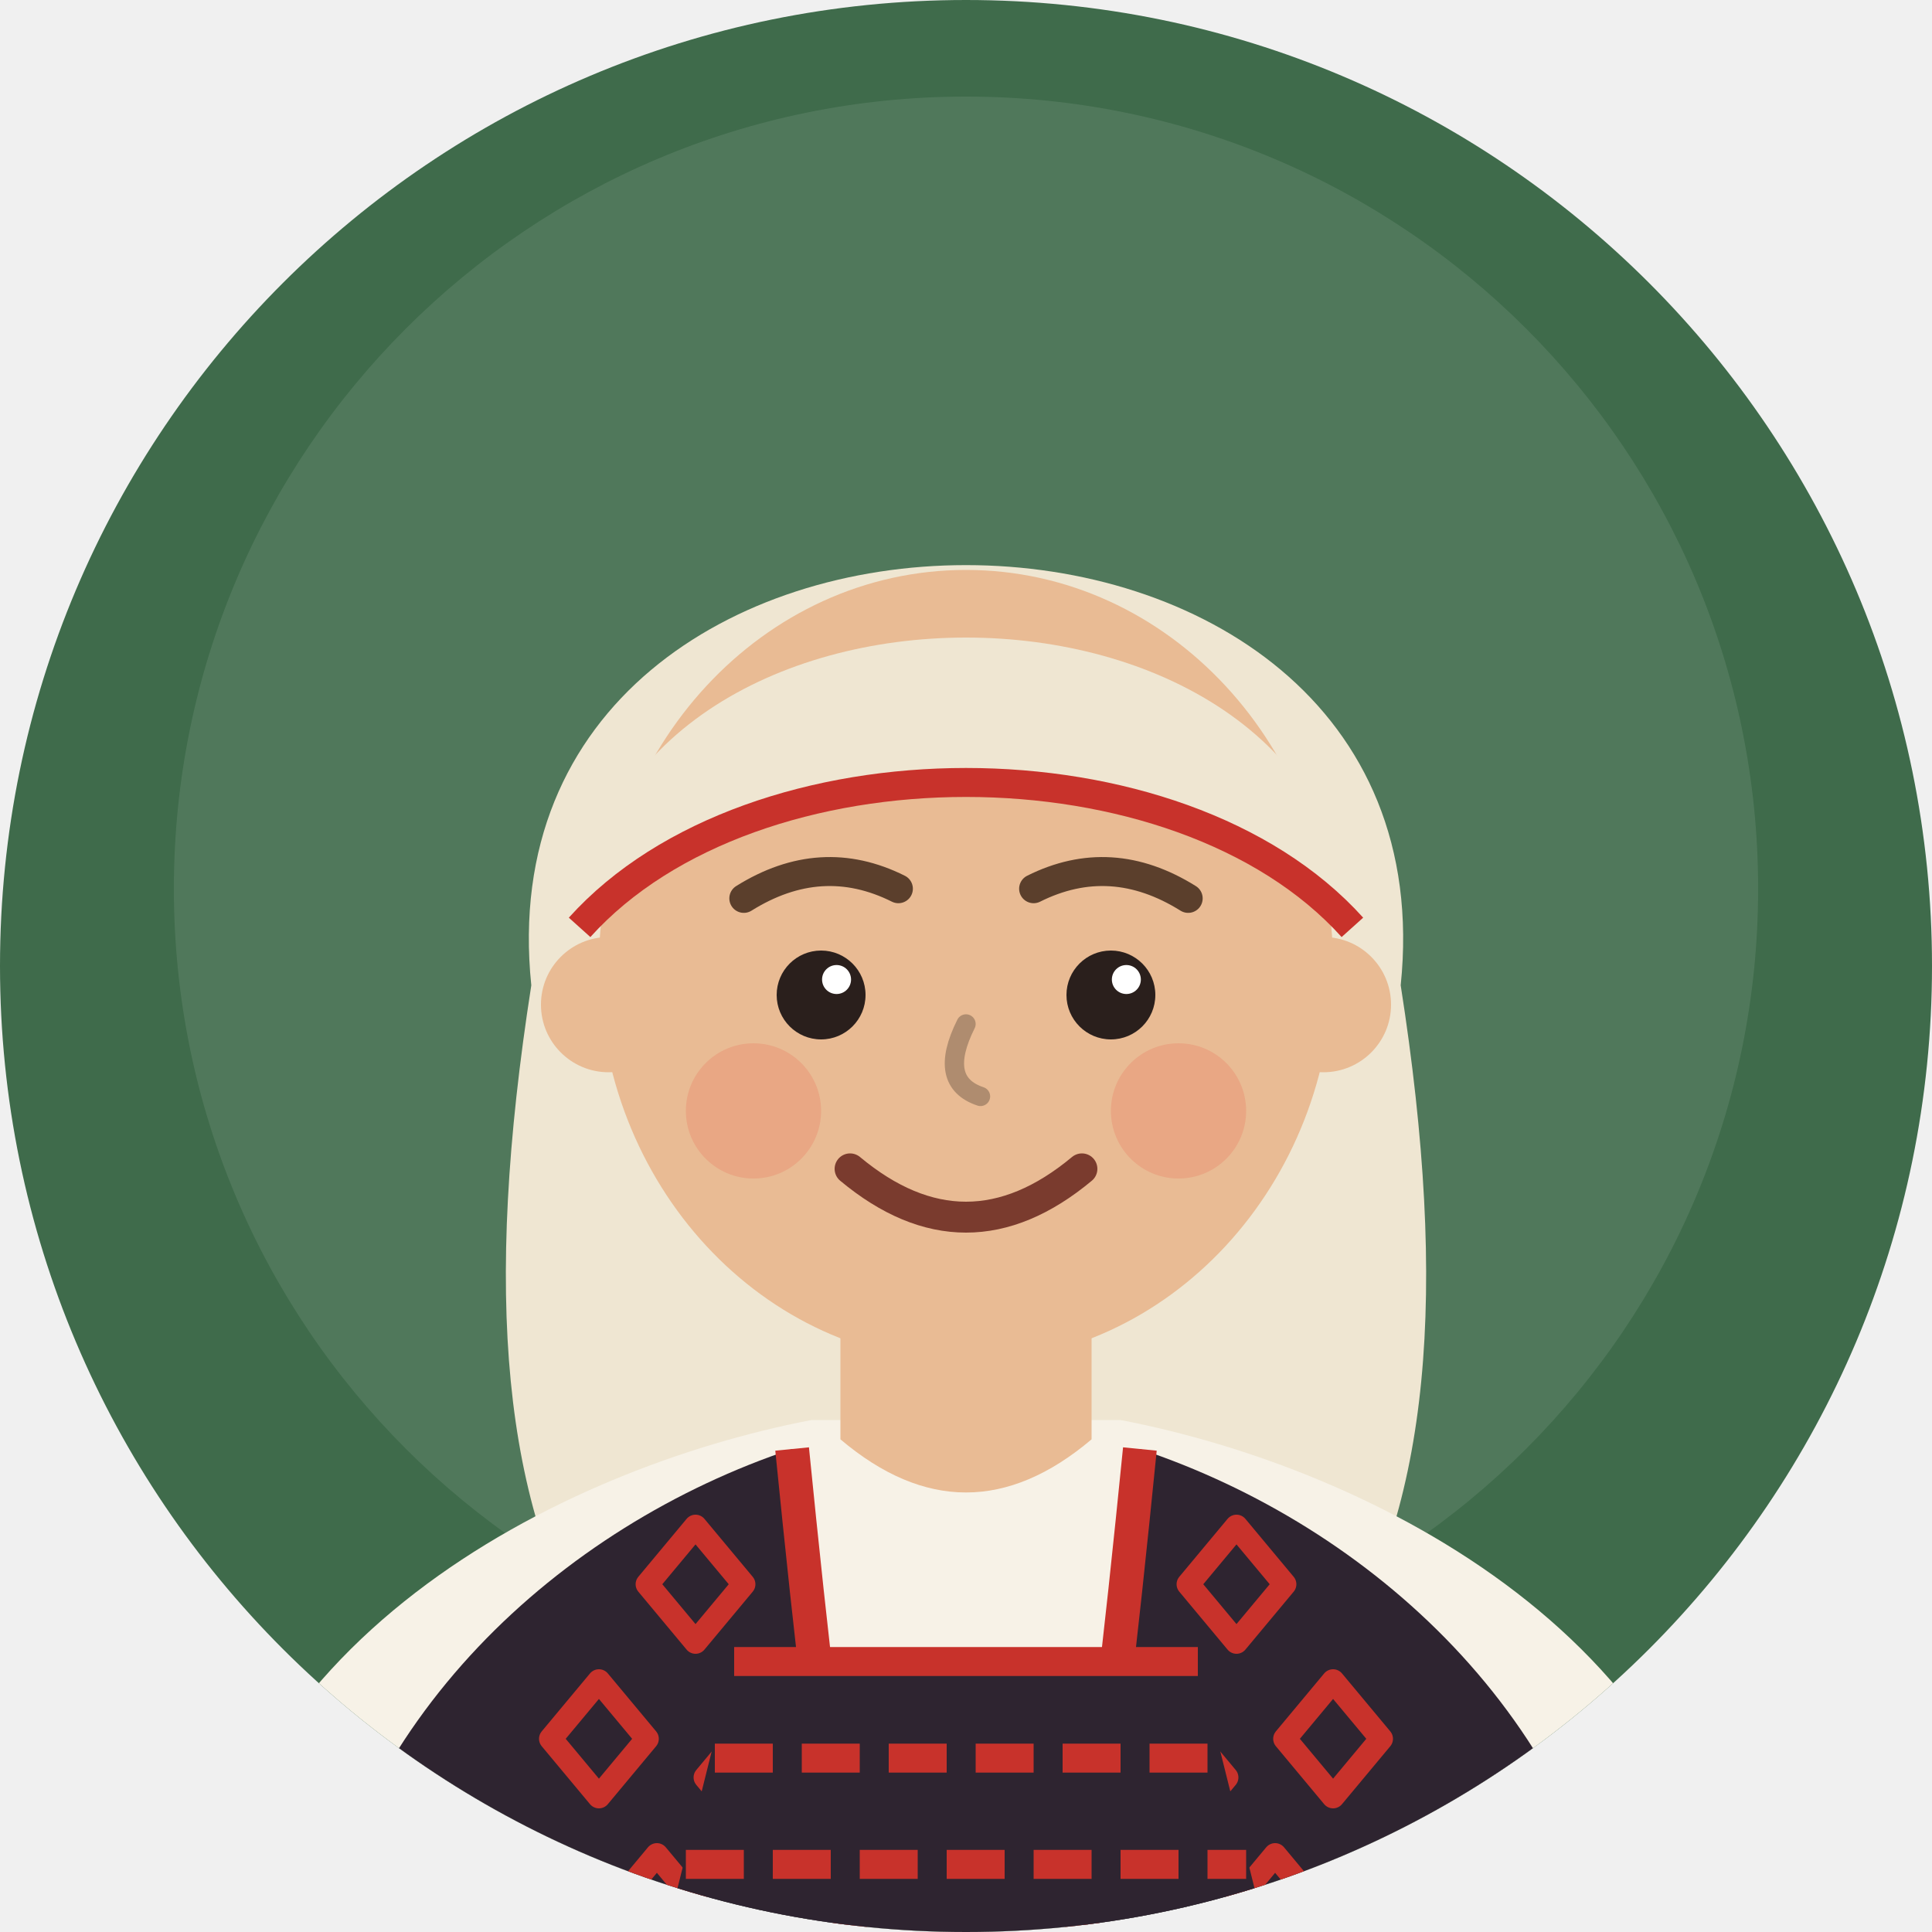
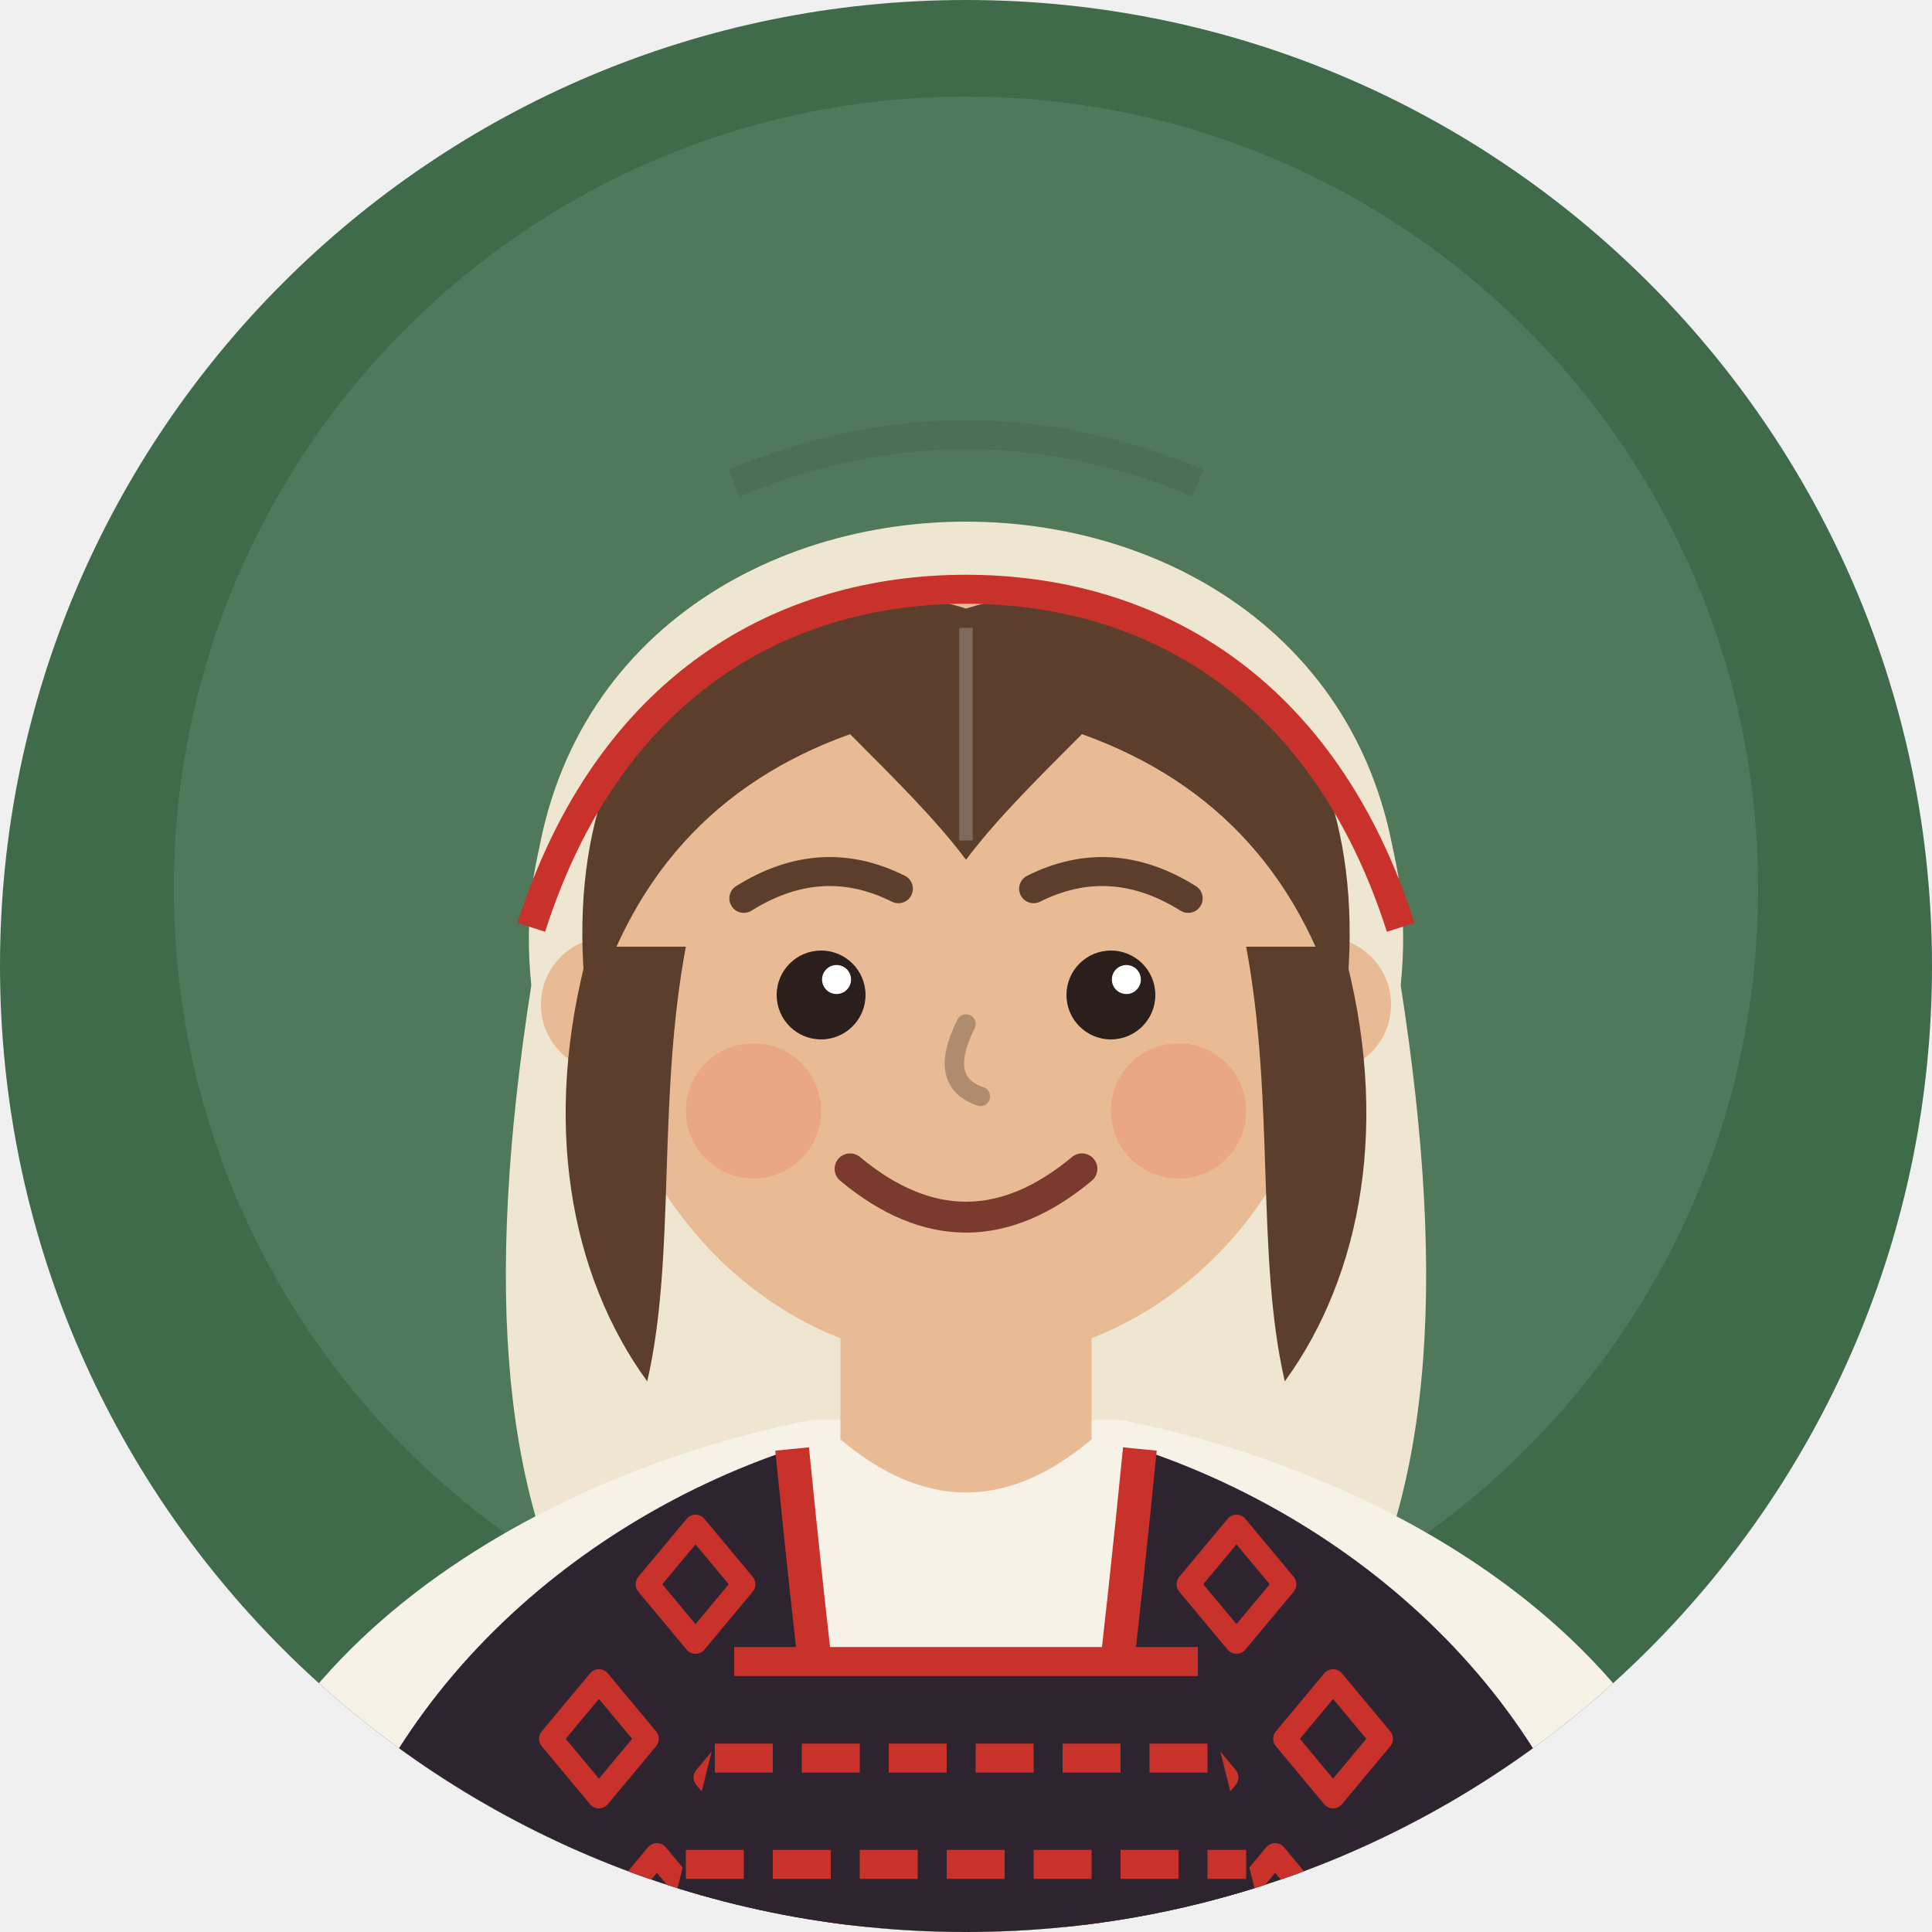
<svg xmlns="http://www.w3.org/2000/svg" viewBox="0 0 200 200">
  <defs>
    <clipPath id="c">
      <circle cx="100" cy="100" r="100" />
    </clipPath>
  </defs>
  <g clip-path="url(#c)">
    <rect width="200" height="200" fill="#3F6B4B" />
    <circle cx="100" cy="92" r="82" fill="#FFFFFF" opacity="0.09" />
    <path d="M55 102C49 44 151 44 145 102C150 134 148 156 138 172H62C52 156 50 134 55 102Z" fill="#EFE6D2" />
    <path d="M20 206C22 170 58 152 84 147H116C142 152 178 170 180 206Z" fill="#F7F2E7" />
    <g>
      <path d="M32 206C36 178 58 158 82 150C84 170 86 188 89 206Z" fill="#2E2430" />
      <path d="M82 150C84 170 86 188 89 206" fill="none" stroke="#C8322B" stroke-width="3.5" />
      <path d="M72 158l5 6-5 6-5-6z" fill="none" stroke="#C8322B" stroke-width="2.4" stroke-linejoin="round" />
      <path d="M62 174l5 6-5 6-5-6z" fill="none" stroke="#C8322B" stroke-width="2.4" stroke-linejoin="round" />
      <path d="M78 178l5 6-5 6-5-6z" fill="none" stroke="#C8322B" stroke-width="2.4" stroke-linejoin="round" />
      <path d="M52 191l5 6-5 6-5-6z" fill="none" stroke="#C8322B" stroke-width="2.4" stroke-linejoin="round" />
      <path d="M68 192l5 6-5 6-5-6z" fill="none" stroke="#C8322B" stroke-width="2.4" stroke-linejoin="round" />
    </g>
    <g transform="translate(200 0) scale(-1 1)">
      <path d="M32 206C36 178 58 158 82 150C84 170 86 188 89 206Z" fill="#2E2430" />
      <path d="M82 150C84 170 86 188 89 206" fill="none" stroke="#C8322B" stroke-width="3.5" />
      <path d="M72 158l5 6-5 6-5-6z" fill="none" stroke="#C8322B" stroke-width="2.4" stroke-linejoin="round" />
      <path d="M62 174l5 6-5 6-5-6z" fill="none" stroke="#C8322B" stroke-width="2.4" stroke-linejoin="round" />
      <path d="M78 178l5 6-5 6-5-6z" fill="none" stroke="#C8322B" stroke-width="2.4" stroke-linejoin="round" />
      <path d="M52 191l5 6-5 6-5-6z" fill="none" stroke="#C8322B" stroke-width="2.4" stroke-linejoin="round" />
      <path d="M68 192l5 6-5 6-5-6z" fill="none" stroke="#C8322B" stroke-width="2.4" stroke-linejoin="round" />
    </g>
    <path d="M76 172H124L132 204H68Z" fill="#2E2430" />
    <path d="M74 182H126M71 193H129" stroke="#C8322B" stroke-width="3" stroke-dasharray="6 3" />
    <path d="M76 172H124" stroke="#C8322B" stroke-width="3" />
    <path d="M87 124V149Q100 160 113 149V124Z" fill="#E9BB94" />
    <path d="M87 132Q100 144 113 132V124H87Z" fill="#000000" opacity="0.10" />
    <circle cx="63" cy="104" r="7" fill="#E9BB94" />
    <circle cx="137" cy="104" r="7" fill="#E9BB94" />
    <ellipse cx="100" cy="100" rx="38" ry="41" fill="#E9BB94" />
    <circle cx="78" cy="115" r="7" fill="#E8735A" opacity="0.28" />
    <circle cx="122" cy="115" r="7" fill="#E8735A" opacity="0.28" />
    <circle cx="85" cy="103" r="4.6" fill="#2A1F1C" />
    <circle cx="115" cy="103" r="4.6" fill="#2A1F1C" />
    <circle cx="86.6" cy="101.4" r="1.5" fill="#FFFFFF" />
    <circle cx="116.6" cy="101.4" r="1.5" fill="#FFFFFF" />
    <path d="M77 93Q85 88 93 92M107 92Q115 88 123 93" fill="none" stroke="#5B3F2C" stroke-width="3" stroke-linecap="round" />
    <path d="M100 106q-3 6 1.5 7.5" fill="none" stroke="#000000" stroke-opacity="0.25" stroke-width="2" stroke-linecap="round" />
    <path d="M88 121Q100 131 112 121" fill="none" stroke="#7A3B2E" stroke-width="3.2" stroke-linecap="round" />
-     <path d="M70 86Q100 74 130 86Q118 80 100 80T70 86Z" fill="#5B3F2C" />
-     <path d="M60 96C63 56 137 56 140 96C122 76 78 76 60 96Z" fill="#EFE6D2" />
-     <path d="M60 96C78 76 122 76 140 96" fill="none" stroke="#C8322B" stroke-width="3" />
+     <path d="M61 106C56 72 78 56 100 63C122 56 144 72 139 106C135 91 126 81 112 76C107 81 103 85 100 89C97 85 93 81 88 76C74 81 65 91 61 106Z" fill="#5B3F2C" />
+     <path d="M61 98C56 116 59 132 67 143C70 130 68 114 71 98Z" fill="#5B3F2C" />
+     <path d="M139 98C144 116 141 132 133 143C130 130 132 114 129 98Z" fill="#5B3F2C" />
+     <path d="M100 65V87" stroke="#FFFFFF" stroke-opacity="0.22" stroke-width="1.4" />
+     <path d="M55 96C56 40 144 40 145 96C137 71 119 61 100 61C81 61 63 71 55 96Z" fill="#EFE6D2" />
+     <path d="M55 96C63 71 81 61 100 61C119 61 137 71 145 96" fill="none" stroke="#C8322B" stroke-width="3" />
+     <path d="M76 50Q100 40 124 50" fill="none" stroke="#000000" stroke-opacity="0.07" stroke-width="3" />
  </g>
</svg>
